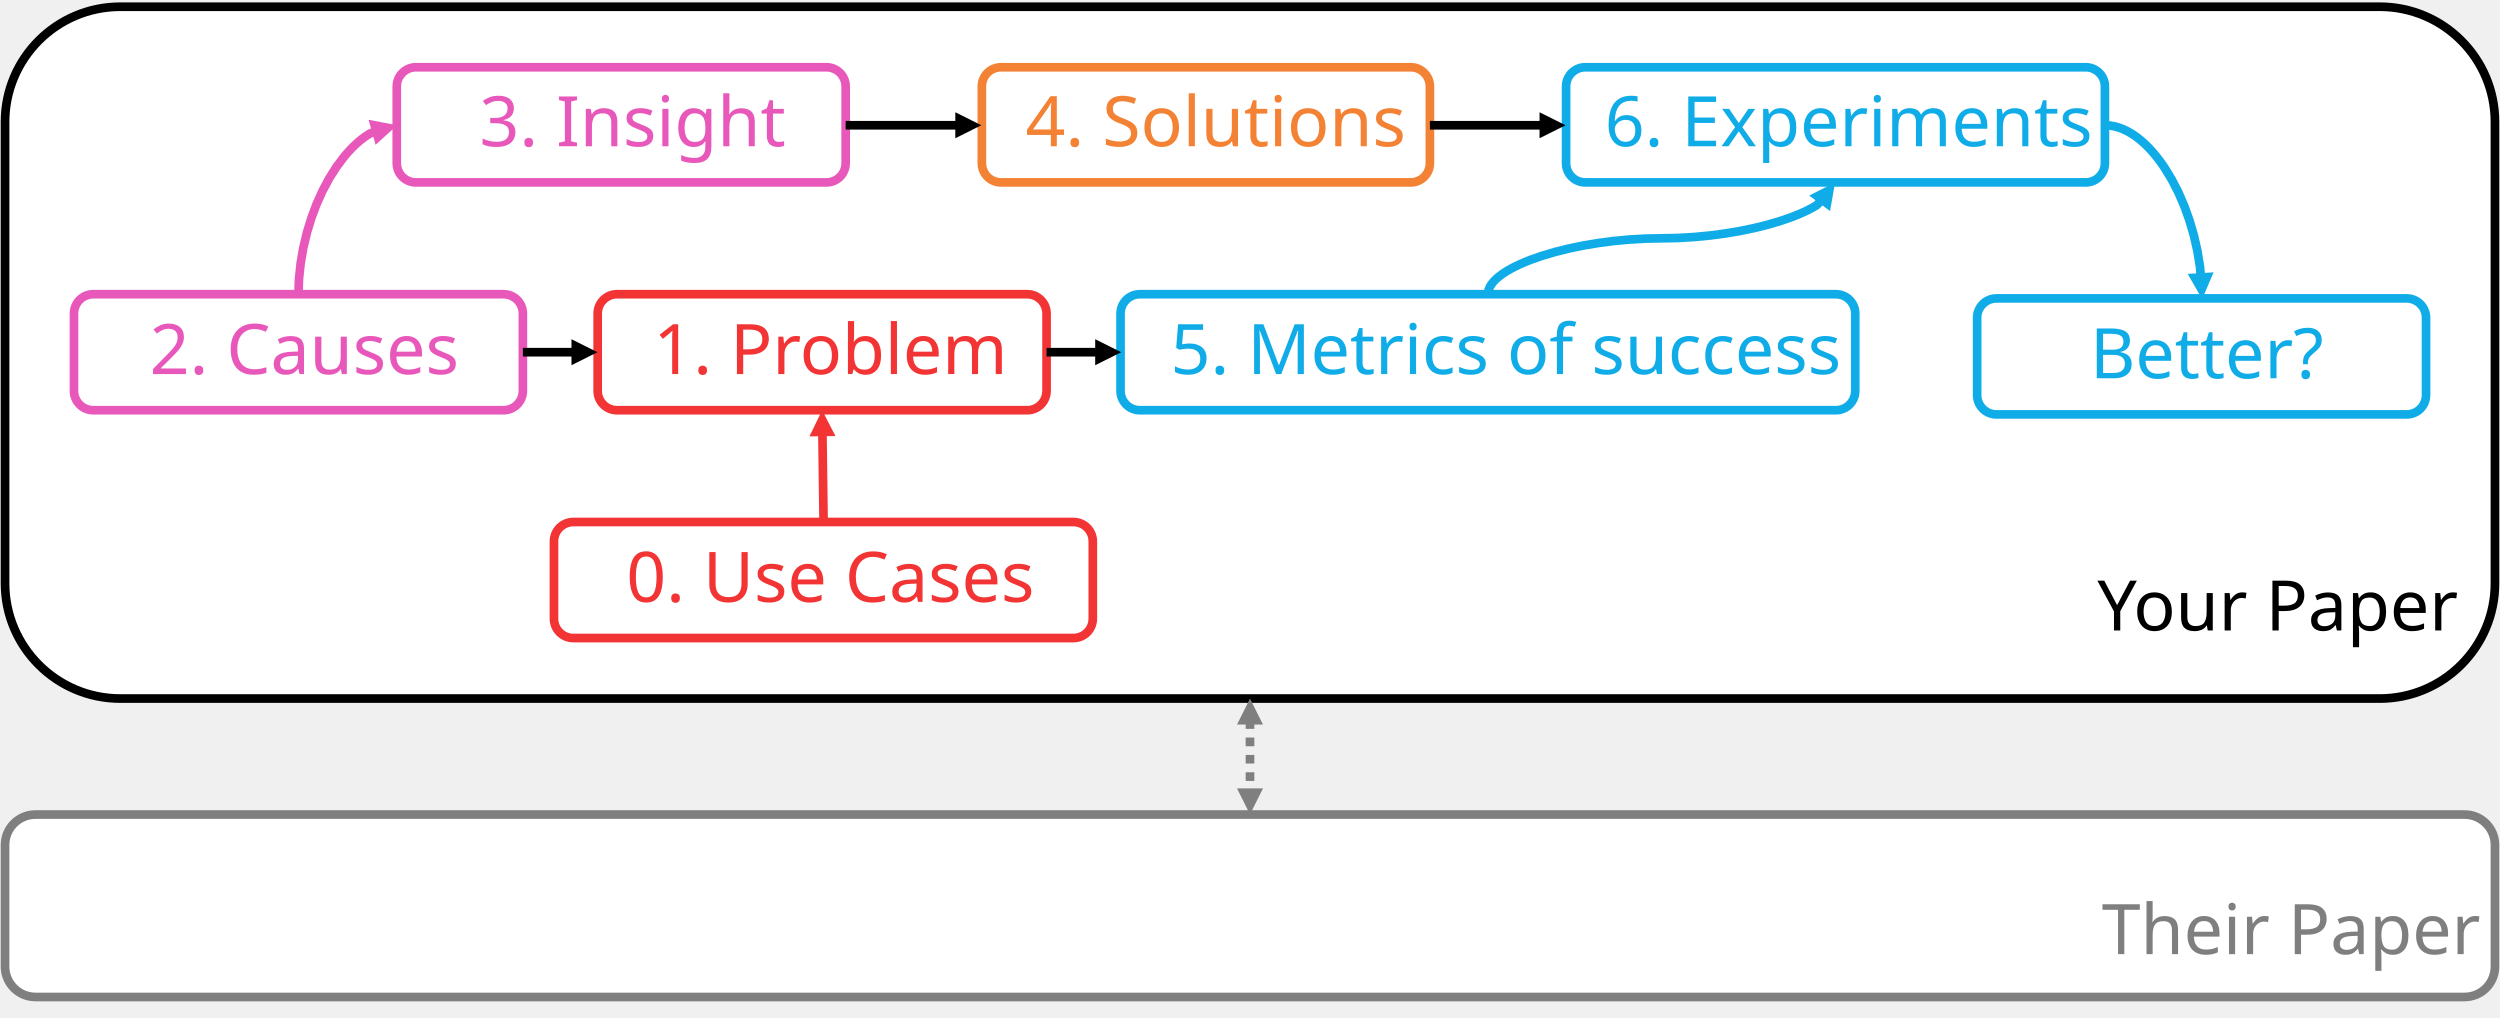
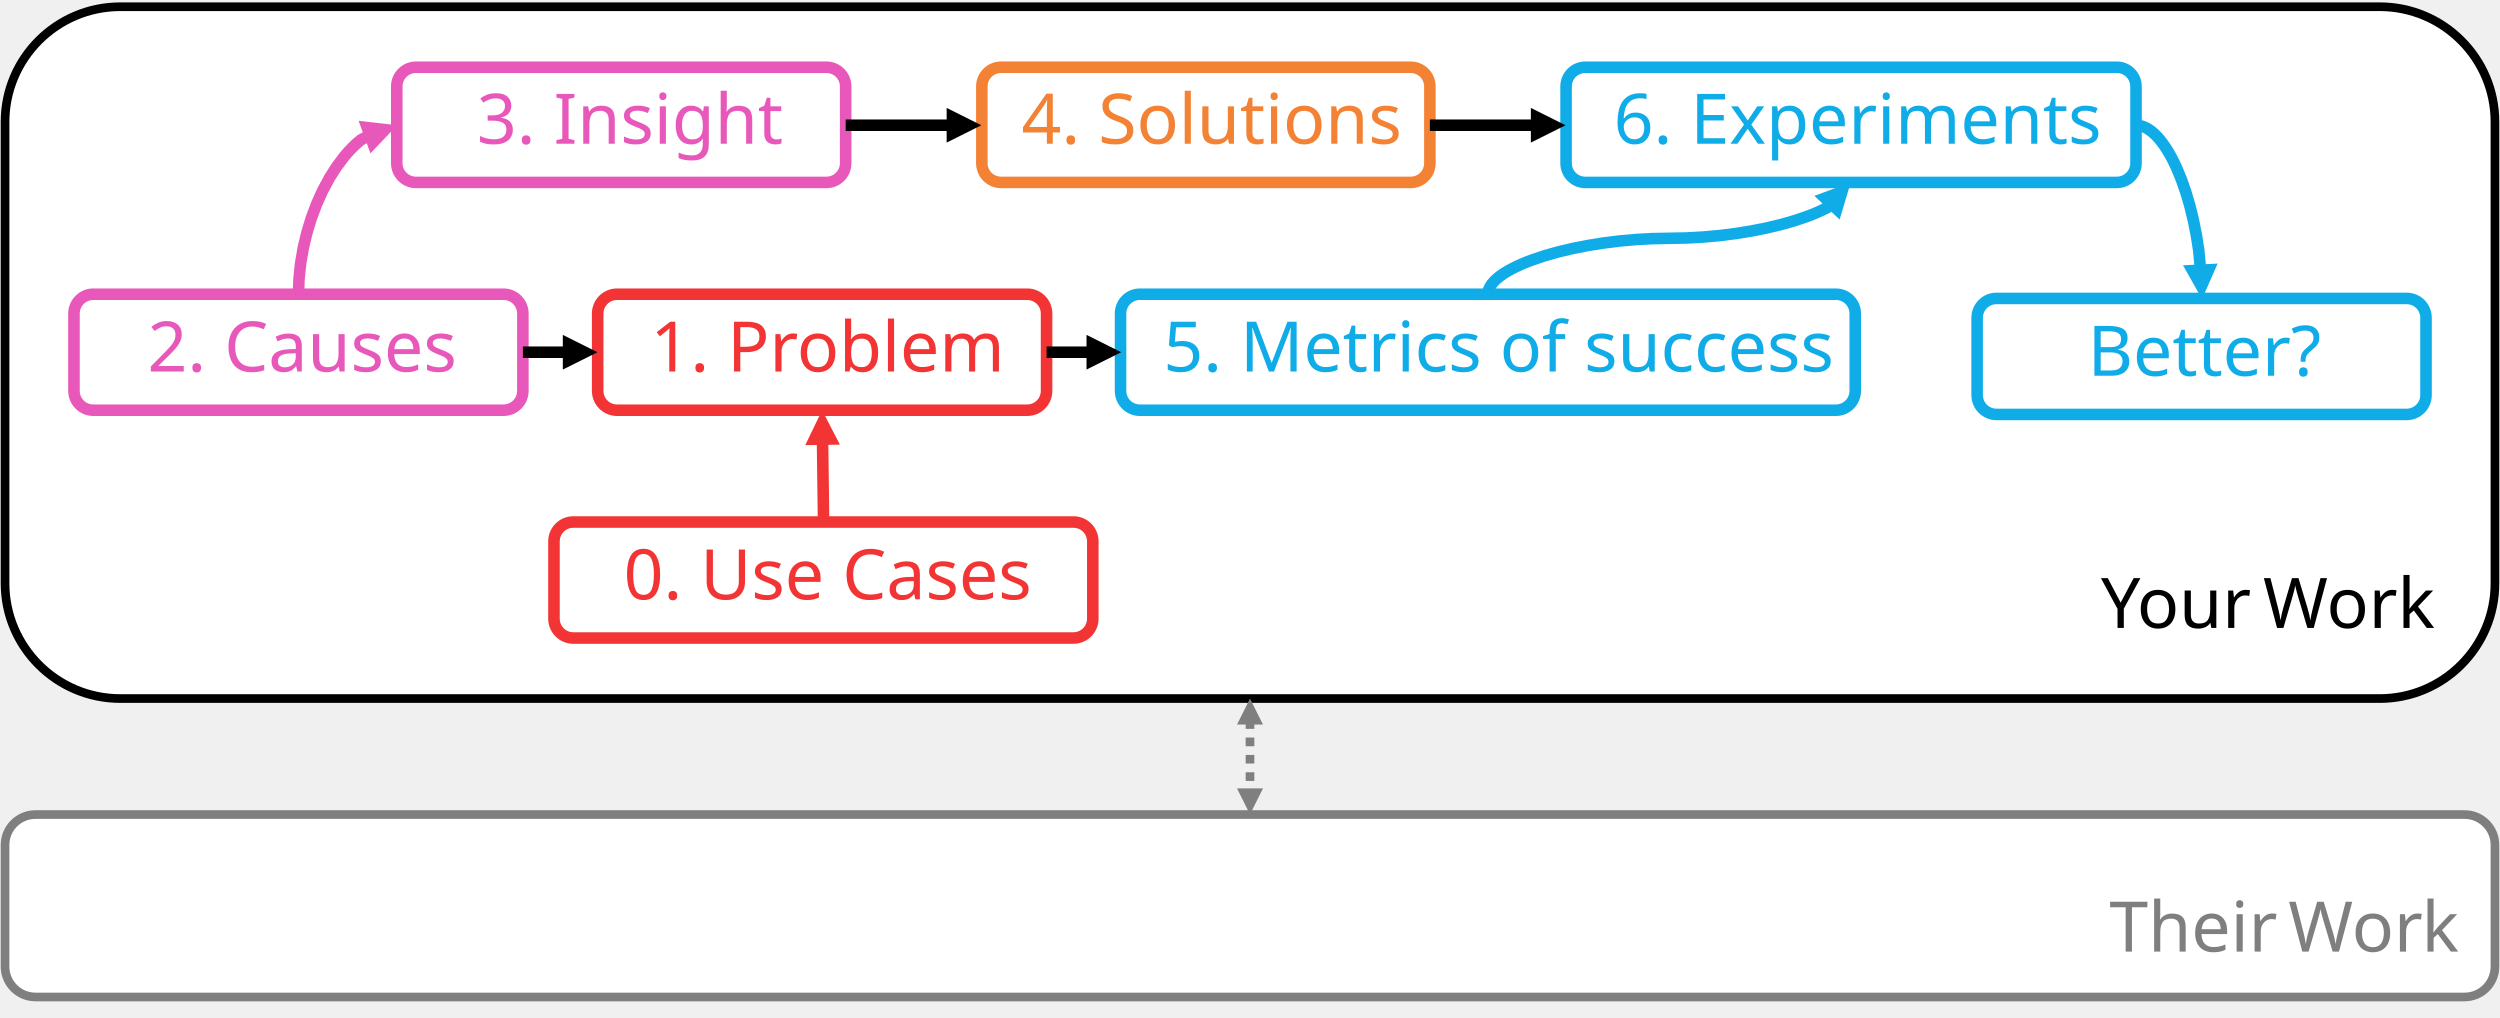
<svg xmlns="http://www.w3.org/2000/svg" width="2974" height="1210" xml:space="preserve" overflow="hidden">
  <g transform="translate(-779 -297)">
    <g>
-       <path d="M785 442.171C785 366.413 846.414 305 922.171 305L3609.83 305C3685.59 305 3747 366.413 3747 442.171L3747 990.829C3747 1066.59 3685.59 1128 3609.83 1128L922.171 1128C846.414 1128 785 1066.59 785 990.829Z" stroke="#000000" stroke-width="10.312" stroke-linecap="butt" stroke-linejoin="miter" stroke-miterlimit="8" stroke-opacity="1" fill="#FFFFFF" fill-rule="evenodd" fill-opacity="1" />
-       <text fill="#000000" fill-opacity="1" font-family="Avenir Book,Avenir Book_MSFontService,sans-serif" font-style="normal" font-variant="normal" font-weight="400" font-stretch="normal" font-size="83" text-anchor="start" direction="ltr" writing-mode="lr-tb" unicode-bidi="normal" text-decoration="none" transform="matrix(1 0 0 1 3274.04 1047)">Your Paper</text>
-       <path d="M1438 941C1438 928.298 1448.3 918 1461 918L2056 918C2068.7 918 2079 928.298 2079 941L2079 1033C2079 1045.7 2068.7 1056 2056 1056L1461 1056C1448.3 1056 1438 1045.7 1438 1033Z" stroke="#F33434" stroke-width="10.312" stroke-linecap="butt" stroke-linejoin="miter" stroke-miterlimit="8" stroke-opacity="1" fill="#FFFFFF" fill-rule="evenodd" fill-opacity="1" />
-       <text fill="#F33434" fill-opacity="1" font-family="Avenir Book,Avenir Book_MSFontService,sans-serif" font-style="normal" font-variant="normal" font-weight="400" font-stretch="normal" font-size="83" text-anchor="start" direction="ltr" writing-mode="lr-tb" unicode-bidi="normal" text-decoration="none" transform="matrix(1 0 0 1 1524.03 1013)">0. Use Cases</text>
-       <path d="M1490 670C1490 657.298 1500.3 647 1513 647L2001 647C2013.7 647 2024 657.298 2024 670L2024 762C2024 774.703 2013.7 785 2001 785L1513 785C1500.3 785 1490 774.703 1490 762Z" stroke="#F33434" stroke-width="10.312" stroke-linecap="butt" stroke-linejoin="miter" stroke-miterlimit="8" stroke-opacity="1" fill="#FFFFFF" fill-rule="evenodd" fill-opacity="1" />
-       <text fill="#F33434" fill-opacity="1" font-family="Avenir Book,Avenir Book_MSFontService,sans-serif" font-style="normal" font-variant="normal" font-weight="400" font-stretch="normal" font-size="83" text-anchor="start" direction="ltr" writing-mode="lr-tb" unicode-bidi="normal" text-decoration="none" transform="matrix(1 0 0 1 1556.29 742)">1. Problem</text>
-       <path d="M867 670C867 657.298 877.298 647 890 647L1378 647C1390.7 647 1401 657.298 1401 670L1401 762C1401 774.703 1390.7 785.001 1378 785.001L890 785.001C877.298 785.001 867 774.703 867 762Z" stroke="#E858BB" stroke-width="10.312" stroke-linecap="butt" stroke-linejoin="miter" stroke-miterlimit="8" stroke-opacity="1" fill="#FFFFFF" fill-rule="evenodd" fill-opacity="1" />
-       <text fill="#E858BB" fill-opacity="1" font-family="Avenir Book,Avenir Book_MSFontService,sans-serif" font-style="normal" font-variant="normal" font-weight="400" font-stretch="normal" font-size="83" text-anchor="start" direction="ltr" writing-mode="lr-tb" unicode-bidi="normal" text-decoration="none" transform="matrix(1 0 0 1 957.044 742)">2. Causes</text>
-       <path d="M2112 670.001C2112 657.298 2122.3 647 2135 647L2963 647C2975.7 647 2986 657.298 2986 670.001L2986 761.999C2986 774.702 2975.7 785 2963 785L2135 785C2122.3 785 2112 774.702 2112 761.999Z" stroke="#0FACE8" stroke-width="10.312" stroke-linecap="butt" stroke-linejoin="miter" stroke-miterlimit="8" stroke-opacity="1" fill="#FFFFFF" fill-rule="evenodd" fill-opacity="1" />
-       <text fill="#0FACE8" fill-opacity="1" font-family="Avenir Book,Avenir Book_MSFontService,sans-serif" font-style="normal" font-variant="normal" font-weight="400" font-stretch="normal" font-size="83" text-anchor="start" direction="ltr" writing-mode="lr-tb" unicode-bidi="normal" text-decoration="none" transform="matrix(1 0 0 1 2171.56 742)">5. Metrics of success</text>
-       <path d="M3131 675.001C3131 662.298 3141.3 652 3154 652L3642 652C3654.7 652 3665 662.298 3665 675.001L3665 767C3665 779.703 3654.7 790.001 3642 790.001L3154 790.001C3141.3 790.001 3131 779.703 3131 767Z" stroke="#0FACE8" stroke-width="10.312" stroke-linecap="butt" stroke-linejoin="miter" stroke-miterlimit="8" stroke-opacity="1" fill="#FFFFFF" fill-rule="evenodd" fill-opacity="1" />
-       <text fill="#0FACE8" fill-opacity="1" font-family="Avenir Book,Avenir Book_MSFontService,sans-serif" font-style="normal" font-variant="normal" font-weight="400" font-stretch="normal" font-size="83" text-anchor="start" direction="ltr" writing-mode="lr-tb" unicode-bidi="normal" text-decoration="none" transform="matrix(1 0 0 1 3265.29 747)">Better?</text>
-       <path d="M2024 710.844 2087 710.844 2087 721.157 2024 721.156ZM2081.84 700.532 2112.78 716 2081.84 731.469Z" fill="#000000" fill-rule="nonzero" fill-opacity="1" />
-       <path d="M1401 710.844 1464 710.844 1464 721.157 1401 721.156ZM1458.84 700.532 1489.78 716 1458.84 731.469Z" fill="#000000" fill-rule="nonzero" fill-opacity="1" />
-       <path d="M1753.56 918.042 1752.18 810.846 1762.49 810.713 1763.88 917.909ZM1741.93 816.135 1757 785 1772.87 815.735Z" fill="#F33434" fill-rule="nonzero" fill-opacity="1" />
-       <path d="M1947 399.834C1947 387.223 1957.22 377 1969.83 377L2457.17 377C2469.78 377 2480 387.223 2480 399.834L2480 491.166C2480 503.777 2469.78 514 2457.17 514L1969.83 514C1957.22 514 1947 503.777 1947 491.166Z" stroke="#F38234" stroke-width="10.312" stroke-linecap="butt" stroke-linejoin="miter" stroke-miterlimit="8" stroke-opacity="1" fill="#FFFFFF" fill-rule="evenodd" fill-opacity="1" />
-       <text fill="#F38234" fill-opacity="1" font-family="Avenir Book,Avenir Book_MSFontService,sans-serif" font-style="normal" font-variant="normal" font-weight="400" font-stretch="normal" font-size="83" text-anchor="start" direction="ltr" writing-mode="lr-tb" unicode-bidi="normal" text-decoration="none" transform="matrix(1 0 0 1 1998.98 471)">4. Solutions</text>
-       <path d="M1251 399.834C1251 387.223 1261.22 377 1273.83 377L1762.17 377C1774.78 377 1785 387.223 1785 399.834L1785 491.166C1785 503.777 1774.78 514 1762.17 514L1273.83 514C1261.22 514 1251 503.777 1251 491.166Z" stroke="#E858BB" stroke-width="10.312" stroke-linecap="butt" stroke-linejoin="miter" stroke-miterlimit="8" stroke-opacity="1" fill="#FFFFFF" fill-rule="evenodd" fill-opacity="1" />
-       <text fill="#E858BB" fill-opacity="1" font-family="Avenir Book,Avenir Book_MSFontService,sans-serif" font-style="normal" font-variant="normal" font-weight="400" font-stretch="normal" font-size="83" text-anchor="start" direction="ltr" writing-mode="lr-tb" unicode-bidi="normal" text-decoration="none" transform="matrix(1 0 0 1 1349.37 471)">3. Insight</text>
-       <path d="M2642 399.834C2642 387.223 2652.22 377 2664.83 377L3260.17 377C3272.78 377 3283 387.223 3283 399.834L3283 491.166C3283 503.777 3272.78 514 3260.17 514L2664.83 514C2652.22 514 2642 503.777 2642 491.166Z" stroke="#0FACE8" stroke-width="10.312" stroke-linecap="butt" stroke-linejoin="miter" stroke-miterlimit="8" stroke-opacity="1" fill="#FFFFFF" fill-rule="evenodd" fill-opacity="1" />
-       <text fill="#0FACE8" fill-opacity="1" font-family="Avenir Book,Avenir Book_MSFontService,sans-serif" font-style="normal" font-variant="normal" font-weight="400" font-stretch="normal" font-size="83" text-anchor="start" direction="ltr" writing-mode="lr-tb" unicode-bidi="normal" text-decoration="none" transform="matrix(1 0 0 1 2688.01 471)">6. Experiments</text>
-       <path d="M1785 440.844 1920.59 440.844 1920.59 451.156 1785 451.156ZM1915.44 430.531 1946.38 446 1915.44 461.469Z" fill="#000000" fill-rule="nonzero" fill-opacity="1" />
-       <path d="M1.15312e-05-5.156 135.594-5.156 135.594 5.157-1.15312e-05 5.156ZM130.438-15.469 161.376 0 130.438 15.469Z" fill="#000000" fill-rule="nonzero" fill-opacity="1" transform="matrix(1 0 0 -1 2480 446)" />
-       <path d="M1128.85 647.715 1129.53 628.635 1131.53 609.535 1134.75 590.747 1139.11 572.414 1144.52 554.679 1150.9 537.686 1158.17 521.578 1166.23 506.496 1175.03 492.584 1184.44 480.034 1189.43 474.232 1194.51 468.854 1199.73 463.879 1205.07 459.325 1210.53 455.214 1216.42 451.363 1224.76 448.176 1228.44 457.809 1220.62 460.798 1221.6 460.296 1216.32 463.749 1216.6 463.554 1211.4 467.47 1211.64 467.275 1206.53 471.634 1206.74 471.442 1201.72 476.226 1201.91 476.038 1197 481.229 1197.17 481.045 1192.38 486.624 1192.59 486.358 1183.4 498.607 1183.63 498.269 1175.05 511.849 1175.24 511.525 1167.34 526.288 1167.49 525.976 1160.37 541.774 1160.5 541.466 1154.23 558.152 1154.34 557.844 1149.02 575.269 1149.11 574.957 1144.82 592.973 1144.89 592.652 1141.72 611.112 1141.77 610.777 1139.8 629.532 1139.83 629.179 1139.15 648.083ZM1217.44 439.502 1251.41 446 1225.83 469.28Z" fill="#E858BB" fill-rule="nonzero" fill-opacity="1" />
-       <path d="M3283.28 440.851 3288.98 441.166 3294.92 442.14 3300.8 443.726 3306.6 445.893 3312.3 448.612 3317.9 451.853 3323.4 455.593 3328.78 459.805 3334.05 464.47 3339.19 469.565 3344.2 475.07 3349.08 480.967 3353.81 487.237 3358.41 493.901 3367.04 508.093 3374.99 523.527 3382.14 540.011 3388.42 557.399 3393.75 575.545 3398.04 594.303 3401.22 613.568 3402.32 626.604 3392.04 627.468 3390.96 614.636 3391.01 615.044 3387.89 596.139 3387.95 596.45 3383.73 577.998 3383.81 578.301 3378.57 560.456 3378.67 560.755 3372.5 543.667 3372.61 543.967 3365.6 527.788 3365.74 528.095 3357.96 512.976 3358.14 513.296 3349.68 499.388 3349.84 499.639 3345.38 493.187 3345.51 493.361 3340.91 487.269 3341.06 487.449 3336.33 481.735 3336.49 481.921 3331.66 476.605 3331.84 476.796 3326.89 471.897 3327.1 472.094 3322.06 467.629 3322.31 467.83 3317.18 463.82 3317.46 464.023 3312.26 460.486 3312.58 460.686 3307.31 457.641 3307.68 457.832 3302.36 455.299 3302.77 455.474 3297.42 453.47 3297.88 453.619 3292.49 452.164 3293 452.275 3287.59 451.388 3288.14 451.448 3282.72 451.148ZM3412.32 620.976 3398.7 652.772 3381.43 622.801Z" fill="#0FACE8" fill-rule="nonzero" fill-opacity="1" />
-       <path d="M2543.87 646.483 2544.21 642.9 2545.34 638.938 2547.12 635.142 2549.48 631.515 2552.36 628.039 2555.72 624.693 2559.55 621.457 2563.81 618.32 2568.51 615.272 2573.61 612.309 2579.11 609.43 2584.98 606.635 2591.22 603.927 2597.84 601.296 2611.95 596.357 2627.28 591.818 2643.65 587.732 2660.91 584.145 2678.92 581.102 2697.54 578.651 2716.61 576.839 2735.98 575.716 2755.42 575.333 2774.75 574.951 2774.56 574.959 2793.74 573.847 2793.55 573.861 2812.44 572.068 2812.25 572.089 2830.68 569.662 2830.49 569.69 2848.32 566.679 2848.13 566.715 2865.19 563.168 2864.99 563.213 2881.15 559.18 2880.94 559.238 2896.04 554.766 2895.8 554.844 2909.69 549.982 2909.49 550.057 2915.93 547.496 2915.79 547.557 2921.87 544.916 2921.71 544.99 2927.42 542.276 2927.24 542.365 2932.55 539.584 2932.35 539.693 2937.24 536.851 2936.26 537.596 2943.11 530.997 2950.26 538.425 2942.96 545.456 2937.43 548.667 2931.93 551.546 2926.06 554.341 2919.82 557.049 2913.2 559.68 2899.09 564.619 2883.76 569.158 2867.39 573.244 2850.13 576.831 2832.12 579.874 2813.5 582.325 2794.43 584.137 2775.06 585.26 2755.62 585.643 2736.29 586.025 2736.48 586.017 2717.3 587.129 2717.49 587.114 2698.6 588.908 2698.79 588.887 2680.36 591.314 2680.55 591.286 2662.72 594.297 2662.91 594.261 2645.85 597.808 2646.05 597.762 2629.89 601.796 2630.1 601.737 2615 606.209 2615.24 606.132 2601.35 610.994 2601.55 610.919 2595.11 613.48 2595.26 613.419 2589.17 616.06 2589.33 615.986 2583.62 618.7 2583.8 618.611 2578.49 621.392 2578.69 621.283 2573.8 624.125 2574.02 623.99 2569.56 626.886 2569.8 626.716 2565.8 629.662 2566.07 629.445 2562.54 632.432 2562.85 632.151 2559.8 635.176 2560.14 634.809 2557.61 637.864 2557.96 637.384 2555.96 640.463 2556.31 639.843 2554.85 642.94 2555.14 642.163 2554.26 645.273 2554.43 644.354 2554.13 647.469ZM2931.19 529.641 2962.04 514 2956.04 548.065Z" fill="#0FACE8" fill-rule="nonzero" fill-opacity="1" />
+       <path d="M785 442.168C785 366.412 846.412 305 922.168 305L3609.83 305C3685.59 305 3747 366.412 3747 442.168L3747 990.829C3747 1066.58 3685.59 1128 3609.83 1128L922.168 1128C846.412 1128 785 1066.58 785 990.829Z" stroke="#000000" stroke-width="10.312" stroke-linecap="butt" stroke-linejoin="miter" stroke-miterlimit="8" stroke-opacity="1" fill="#FFFFFF" fill-rule="evenodd" fill-opacity="1" />
+       <text fill="#000000" fill-opacity="1" font-family="Avenir Next Medium,Avenir Next Medium_MSFontService,sans-serif" font-style="normal" font-variant="normal" font-weight="500" font-stretch="normal" font-size="83" text-anchor="start" direction="ltr" writing-mode="lr-tb" unicode-bidi="normal" text-decoration="none" transform="matrix(1 0 0 1 3278.26 1044)">Your </text>
+       <text fill="#000000" fill-opacity="1" font-family="Avenir Next Medium,Avenir Next Medium_MSFontService,sans-serif" font-style="normal" font-variant="normal" font-weight="500" font-stretch="normal" font-size="83" text-anchor="start" direction="ltr" writing-mode="lr-tb" unicode-bidi="normal" text-decoration="none" transform="matrix(1 0 0 1 3471.1 1044)">Work</text>
+       <path d="M1438 941C1438 928.298 1448.3 918 1461 918L2056 918C2068.7 918 2079 928.298 2079 941L2079 1033C2079 1045.7 2068.7 1056 2056 1056L1461 1056C1448.3 1056 1438 1045.7 1438 1033Z" stroke="#F33434" stroke-width="13.75" stroke-linecap="butt" stroke-linejoin="miter" stroke-miterlimit="8" stroke-opacity="1" fill="#FFFFFF" fill-rule="evenodd" fill-opacity="1" />
+       <text fill="#F33434" fill-opacity="1" font-family="Avenir Next Medium,Avenir Next Medium_MSFontService,sans-serif" font-style="normal" font-variant="normal" font-weight="500" font-stretch="normal" font-size="83" text-anchor="start" direction="ltr" writing-mode="lr-tb" unicode-bidi="normal" text-decoration="none" transform="matrix(1 0 0 1 1520.86 1010)">0. Use Cases</text>
+       <path d="M1490 670C1490 657.298 1500.3 647 1513 647L2001 647C2013.7 647 2024 657.298 2024 670L2024 762C2024 774.703 2013.7 785 2001 785L1513 785C1500.3 785 1490 774.703 1490 762Z" stroke="#F33434" stroke-width="13.75" stroke-linecap="butt" stroke-linejoin="miter" stroke-miterlimit="8" stroke-opacity="1" fill="#FFFFFF" fill-rule="evenodd" fill-opacity="1" />
+       <text fill="#F33434" fill-opacity="1" font-family="Avenir Next Medium,Avenir Next Medium_MSFontService,sans-serif" font-style="normal" font-variant="normal" font-weight="500" font-stretch="normal" font-size="83" text-anchor="start" direction="ltr" writing-mode="lr-tb" unicode-bidi="normal" text-decoration="none" transform="matrix(1 0 0 1 1552.84 739)">1. Problem</text>
+       <path d="M867 670C867 657.298 877.298 647 890 647L1378 647C1390.7 647 1401 657.298 1401 670L1401 762C1401 774.703 1390.7 785.001 1378 785.001L890 785.001C877.298 785.001 867 774.703 867 762Z" stroke="#E858BB" stroke-width="13.75" stroke-linecap="butt" stroke-linejoin="miter" stroke-miterlimit="8" stroke-opacity="1" fill="#FFFFFF" fill-rule="evenodd" fill-opacity="1" />
+       <text fill="#E858BB" fill-opacity="1" font-family="Avenir Next Medium,Avenir Next Medium_MSFontService,sans-serif" font-style="normal" font-variant="normal" font-weight="500" font-stretch="normal" font-size="83" text-anchor="start" direction="ltr" writing-mode="lr-tb" unicode-bidi="normal" text-decoration="none" transform="matrix(1 0 0 1 954.443 739)">2. Causes</text>
+       <path d="M2112 670.001C2112 657.298 2122.3 647 2135 647L2963 647C2975.7 647 2986 657.298 2986 670.001L2986 761.999C2986 774.702 2975.7 785 2963 785L2135 785C2122.3 785 2112 774.702 2112 761.999Z" stroke="#0FACE8" stroke-width="13.75" stroke-linecap="butt" stroke-linejoin="miter" stroke-miterlimit="8" stroke-opacity="1" fill="#FFFFFF" fill-rule="evenodd" fill-opacity="1" />
+       <text fill="#0FACE8" fill-opacity="1" font-family="Avenir Next Medium,Avenir Next Medium_MSFontService,sans-serif" font-style="normal" font-variant="normal" font-weight="500" font-stretch="normal" font-size="83" text-anchor="start" direction="ltr" writing-mode="lr-tb" unicode-bidi="normal" text-decoration="none" transform="matrix(1 0 0 1 2162.93 739)">5. Metrics of success</text>
+       <path d="M3131 675.001C3131 662.298 3141.3 652 3154 652L3642 652C3654.7 652 3665 662.298 3665 675.001L3665 767C3665 779.703 3654.7 790.001 3642 790.001L3154 790.001C3141.3 790.001 3131 779.703 3131 767Z" stroke="#0FACE8" stroke-width="13.75" stroke-linecap="butt" stroke-linejoin="miter" stroke-miterlimit="8" stroke-opacity="1" fill="#FFFFFF" fill-rule="evenodd" fill-opacity="1" />
+       <text fill="#0FACE8" fill-opacity="1" font-family="Avenir Next Medium,Avenir Next Medium_MSFontService,sans-serif" font-style="normal" font-variant="normal" font-weight="500" font-stretch="normal" font-size="83" text-anchor="start" direction="ltr" writing-mode="lr-tb" unicode-bidi="normal" text-decoration="none" transform="matrix(1 0 0 1 3262.47 744)">Better?</text>
+       <path d="M2024 709.125 2078.4 709.125 2078.4 722.875 2024 722.875ZM2071.53 695.375 2112.78 716 2071.53 736.625Z" fill="#000000" fill-rule="nonzero" fill-opacity="1" />
+       <path d="M1401 709.125 1455.4 709.125 1455.4 722.875 1401 722.875ZM1448.53 695.375 1489.78 716 1448.53 736.625Z" fill="#000000" fill-rule="nonzero" fill-opacity="1" />
+       <path d="M1751.85 918.065 1750.57 819.461 1764.32 819.283 1765.59 917.887ZM1736.91 826.514 1757 785 1778.16 825.98Z" fill="#F33434" fill-rule="nonzero" fill-opacity="1" />
+       <path d="M1947 399.834C1947 387.223 1957.22 377 1969.83 377L2457.17 377C2469.78 377 2480 387.223 2480 399.834L2480 491.166C2480 503.777 2469.78 514 2457.17 514L1969.83 514C1957.22 514 1947 503.777 1947 491.166Z" stroke="#F38234" stroke-width="13.75" stroke-linecap="butt" stroke-linejoin="miter" stroke-miterlimit="8" stroke-opacity="1" fill="#FFFFFF" fill-rule="evenodd" fill-opacity="1" />
+       <text fill="#F38234" fill-opacity="1" font-family="Avenir Next Medium,Avenir Next Medium_MSFontService,sans-serif" font-style="normal" font-variant="normal" font-weight="500" font-stretch="normal" font-size="83" text-anchor="start" direction="ltr" writing-mode="lr-tb" unicode-bidi="normal" text-decoration="none" transform="matrix(1 0 0 1 1994.2 468)">4. Solutions</text>
+       <path d="M1251 399.834C1251 387.223 1261.22 377 1273.83 377L1762.17 377C1774.78 377 1785 387.223 1785 399.834L1785 491.166C1785 503.777 1774.78 514 1762.17 514L1273.83 514C1261.22 514 1251 503.777 1251 491.166Z" stroke="#E858BB" stroke-width="13.75" stroke-linecap="butt" stroke-linejoin="miter" stroke-miterlimit="8" stroke-opacity="1" fill="#FFFFFF" fill-rule="evenodd" fill-opacity="1" />
+       <text fill="#E858BB" fill-opacity="1" font-family="Avenir Next Medium,Avenir Next Medium_MSFontService,sans-serif" font-style="normal" font-variant="normal" font-weight="500" font-stretch="normal" font-size="83" text-anchor="start" direction="ltr" writing-mode="lr-tb" unicode-bidi="normal" text-decoration="none" transform="matrix(1 0 0 1 1346.31 468)">3. Insight</text>
+       <path d="M2642 399.834C2642 387.223 2652.22 377 2664.83 377L3297.17 377C3309.78 377 3320 387.223 3320 399.834L3320 491.166C3320 503.777 3309.78 514 3297.17 514L2664.83 514C2652.22 514 2642 503.777 2642 491.166Z" stroke="#0FACE8" stroke-width="13.75" stroke-linecap="butt" stroke-linejoin="miter" stroke-miterlimit="8" stroke-opacity="1" fill="#FFFFFF" fill-rule="evenodd" fill-opacity="1" />
+       <text fill="#0FACE8" fill-opacity="1" font-family="Avenir Next Medium,Avenir Next Medium_MSFontService,sans-serif" font-style="normal" font-variant="normal" font-weight="500" font-stretch="normal" font-size="83" text-anchor="start" direction="ltr" writing-mode="lr-tb" unicode-bidi="normal" text-decoration="none" transform="matrix(1 0 0 1 2698.65 468)">6. Experiments</text>
+       <path d="M1785 439.125 1912 439.125 1912 452.875 1785 452.875ZM1905.13 425.375 1946.38 446 1905.13 466.625Z" fill="#000000" fill-rule="nonzero" fill-opacity="1" />
+       <path d="M1.53749e-05-6.875 127.001-6.875 127.001 6.875-1.53749e-05 6.875ZM120.126-20.625 161.376 0 120.126 20.625Z" fill="#000000" fill-rule="nonzero" fill-opacity="1" transform="matrix(1 0 0 -1 2480 446)" />
+       <path d="M1127.13 647.654 1127.81 628.515 1129.82 609.3 1133.07 590.402 1137.45 571.964 1142.9 554.126 1149.31 537.03 1156.62 520.818 1164.75 505.63 1173.61 491.608 1183.1 478.957 1188.15 473.08 1193.29 467.641 1198.58 462.602 1204.44 457.611 1215.93 451.635 1222.27 463.836 1211.47 469.451 1212.76 468.583 1207.64 472.942 1207.93 472.686 1202.91 477.47 1203.16 477.219 1198.25 482.41 1198.47 482.165 1193.68 487.744 1193.96 487.39 1184.78 499.639 1185.09 499.187 1176.5 512.767 1176.75 512.336 1168.86 527.099 1169.06 526.682 1161.94 542.48 1162.11 542.07 1155.84 558.756 1155.98 558.346 1150.67 575.771 1150.78 575.355 1146.49 593.371 1146.58 592.943 1143.41 611.403 1143.47 610.956 1141.51 629.711 1141.54 629.24 1140.87 648.144ZM1205.6 440.697 1251.41 446 1219.68 479.468Z" fill="#E858BB" fill-rule="nonzero" fill-opacity="1" />
+       <path d="M3320.56 439.148 3324.77 439.491 3329.44 440.617 3333.95 442.411 3338.3 444.802 3342.48 447.736 3346.51 451.169 3350.4 455.072 3354.18 459.421 3357.84 464.197 3361.39 469.381 3364.84 474.959 3368.18 480.913 3371.41 487.229 3374.56 493.935 3380.44 508.168 3385.84 523.629 3390.7 540.124 3394.96 557.511 3398.58 575.648 3401.5 594.45 3403.69 617.799 3390 619.081 3387.83 595.94 3387.88 596.355 3385.02 577.904 3385.07 578.192 3381.51 560.347 3381.57 560.64 3377.38 543.552 3377.47 543.858 3372.7 527.678 3372.8 528.004 3367.52 512.884 3367.66 513.241 3361.91 499.333 3362.04 499.628 3359.02 493.176 3359.12 493.39 3356 487.298 3356.12 487.529 3352.92 481.815 3353.06 482.064 3349.78 476.748 3349.96 477.02 3346.6 472.12 3346.81 472.417 3343.39 467.952 3343.65 468.275 3340.17 464.265 3340.5 464.616 3336.97 461.079 3337.38 461.455 3333.8 458.411 3334.31 458.805 3330.7 456.271 3331.34 456.666 3327.7 454.663 3328.48 455.03 3324.82 453.575 3325.74 453.869 3322.07 452.983 3323.12 453.152 3319.44 452.852ZM3417.1 610.544 3398.56 652.772 3375.9 612.604Z" fill="#0FACE8" fill-rule="nonzero" fill-opacity="1" />
+       <path d="M2542.16 646.289 2542.54 642.525 2543.81 638.24 2545.8 634.192 2548.39 630.379 2551.51 626.769 2555.13 623.325 2559.21 620.018 2563.75 616.827 2568.72 613.738 2574.11 610.743 2579.9 607.839 2586.09 605.024 2592.65 602.3 2599.61 599.652 2614.41 594.695 2630.48 590.14 2647.64 586.042 2665.72 582.446 2684.59 579.396 2704.08 576.939 2724.05 575.123 2744.34 573.998 2764.68 573.614 2784.88 573.233 2784.63 573.242 2804.68 572.13 2804.44 572.148 2824.17 570.354 2823.93 570.38 2843.19 567.953 2842.95 567.987 2861.57 564.976 2861.33 565.02 2879.16 561.473 2878.91 561.529 2895.79 557.496 2895.52 557.568 2911.3 553.096 2910.99 553.191 2925.5 548.33 2925.24 548.423 2931.98 545.861 2931.78 545.938 2938.14 543.297 2937.93 543.389 2943.89 540.675 2943.66 540.786 2949.21 538.005 2947.3 539.423 2952.11 534.349 2962.09 543.806 2956.45 549.757 2949.71 553.137 2943.52 555.952 2936.96 558.676 2930 561.324 2915.2 566.281 2899.13 570.836 2881.97 574.934 2863.89 578.53 2845.02 581.58 2825.53 584.037 2805.56 585.852 2785.27 586.978 2764.93 587.362 2744.73 587.743 2744.98 587.734 2724.93 588.846 2725.17 588.828 2705.44 590.622 2705.68 590.596 2686.42 593.023 2686.66 592.988 2668.04 596 2668.28 595.956 2650.45 599.503 2650.7 599.446 2633.82 603.48 2634.09 603.408 2618.31 607.88 2618.62 607.784 2604.11 612.646 2604.37 612.553 2597.63 615.114 2597.83 615.038 2591.47 617.679 2591.68 617.587 2585.72 620.301 2585.95 620.19 2580.4 622.97 2580.66 622.834 2575.54 625.675 2575.83 625.505 2571.18 628.401 2571.5 628.185 2567.32 631.13 2567.69 630.851 2563.99 633.839 2564.41 633.475 2561.23 636.5 2561.69 636.019 2559.04 639.074 2559.53 638.437 2557.44 641.516 2557.93 640.679 2556.41 643.776 2556.83 642.712 2555.9 645.821 2556.15 644.547 2555.84 647.663ZM2937.35 529.986 2980.61 514 2967.44 558.2Z" fill="#0FACE8" fill-rule="nonzero" fill-opacity="1" />
      <path d="M785 1302.17C785 1282.19 801.192 1266 821.167 1266L3710.83 1266C3730.81 1266 3747 1282.19 3747 1302.17L3747 1446.83C3747 1466.81 3730.81 1483 3710.83 1483L821.167 1483C801.192 1483 785 1466.81 785 1446.83Z" stroke="#7F7F7F" stroke-width="10.312" stroke-linecap="butt" stroke-linejoin="miter" stroke-miterlimit="8" stroke-opacity="1" fill="#FFFFFF" fill-rule="evenodd" fill-opacity="1" />
-       <text fill="#7F7F7F" fill-opacity="1" font-family="Avenir Book,Avenir Book_MSFontService,sans-serif" font-style="normal" font-variant="normal" font-weight="400" font-stretch="normal" font-size="83" text-anchor="start" direction="ltr" writing-mode="lr-tb" unicode-bidi="normal" text-decoration="none" transform="matrix(1 0 0 1 3279.28 1432)">Their Paper</text>
+       <text fill="#7F7F7F" fill-opacity="1" font-family="Avenir Next Medium,Avenir Next Medium_MSFontService,sans-serif" font-style="normal" font-variant="normal" font-weight="500" font-stretch="normal" font-size="83" text-anchor="start" direction="ltr" writing-mode="lr-tb" unicode-bidi="normal" text-decoration="none" transform="matrix(1 0 0 1 3288.34 1429)">Their </text>
+       <text fill="#7F7F7F" fill-opacity="1" font-family="Avenir Next Medium,Avenir Next Medium_MSFontService,sans-serif" font-style="normal" font-variant="normal" font-weight="500" font-stretch="normal" font-size="83" text-anchor="start" direction="ltr" writing-mode="lr-tb" unicode-bidi="normal" text-decoration="none" transform="matrix(1 0 0 1 3501.12 1429)">Wor</text>
+       <text fill="#7F7F7F" fill-opacity="1" font-family="Avenir Next Medium,Avenir Next Medium_MSFontService,sans-serif" font-style="normal" font-variant="normal" font-weight="500" font-stretch="normal" font-size="83" text-anchor="start" direction="ltr" writing-mode="lr-tb" unicode-bidi="normal" text-decoration="none" transform="matrix(1 0 0 1 3659.7 1429)">k</text>
      <path d="M2271.16 1153.78 2271.16 1164.09 2260.84 1164.09 2260.84 1153.78ZM2271.16 1174.41 2271.16 1184.72 2260.84 1184.72 2260.84 1174.41ZM2271.16 1195.03 2271.16 1205.34 2260.84 1205.34 2260.84 1195.03ZM2271.16 1215.66 2271.16 1225.97 2260.84 1225.97 2260.84 1215.66ZM2271.16 1236.28 2271.16 1240.07 2260.84 1240.07 2260.84 1236.28ZM2250.53 1158.94 2266 1128 2281.47 1158.94ZM2281.47 1234.91 2266 1265.85 2250.53 1234.91Z" fill="#7F7F7F" fill-rule="nonzero" fill-opacity="1" />
    </g>
  </g>
</svg>
